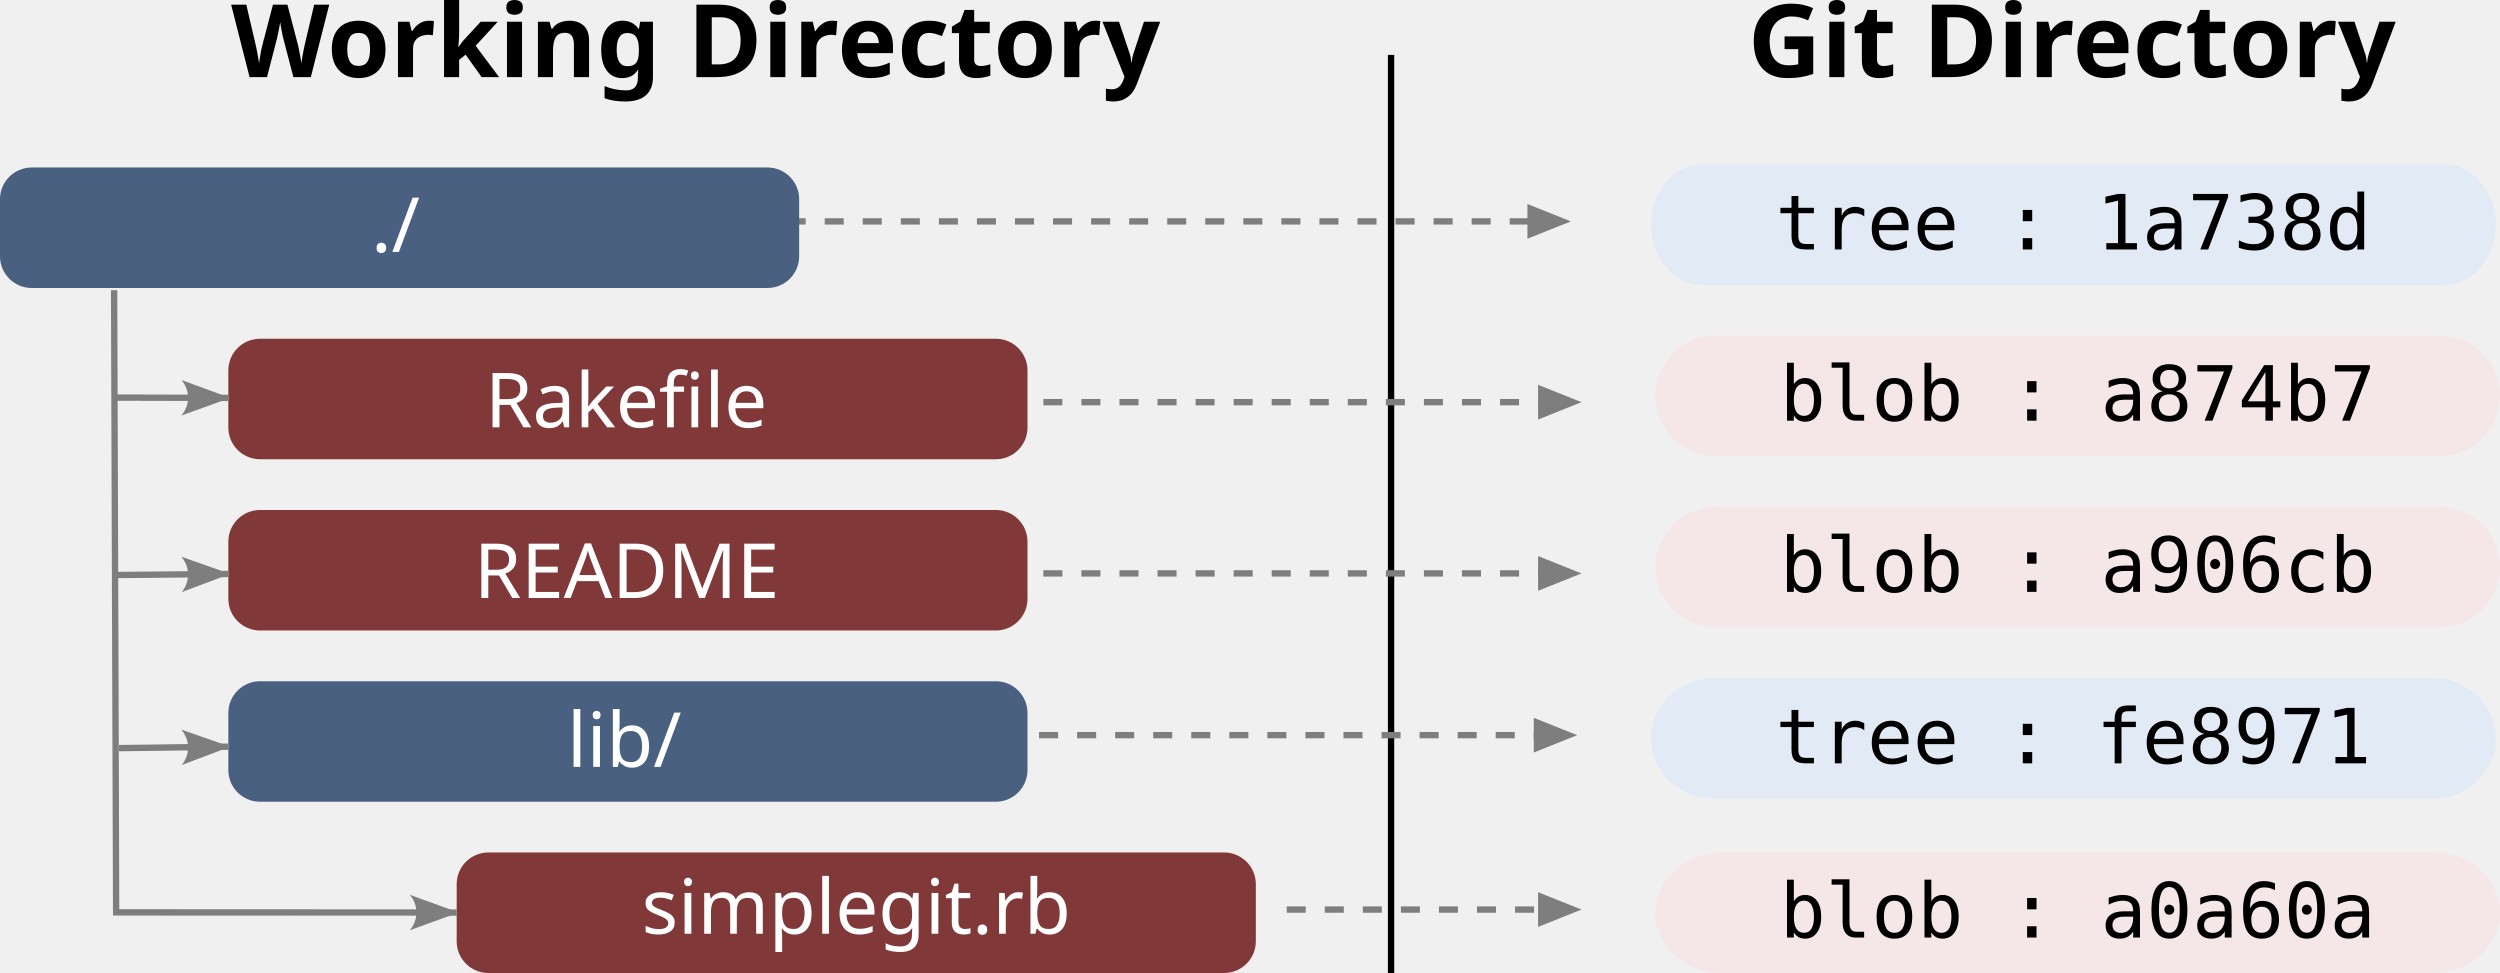
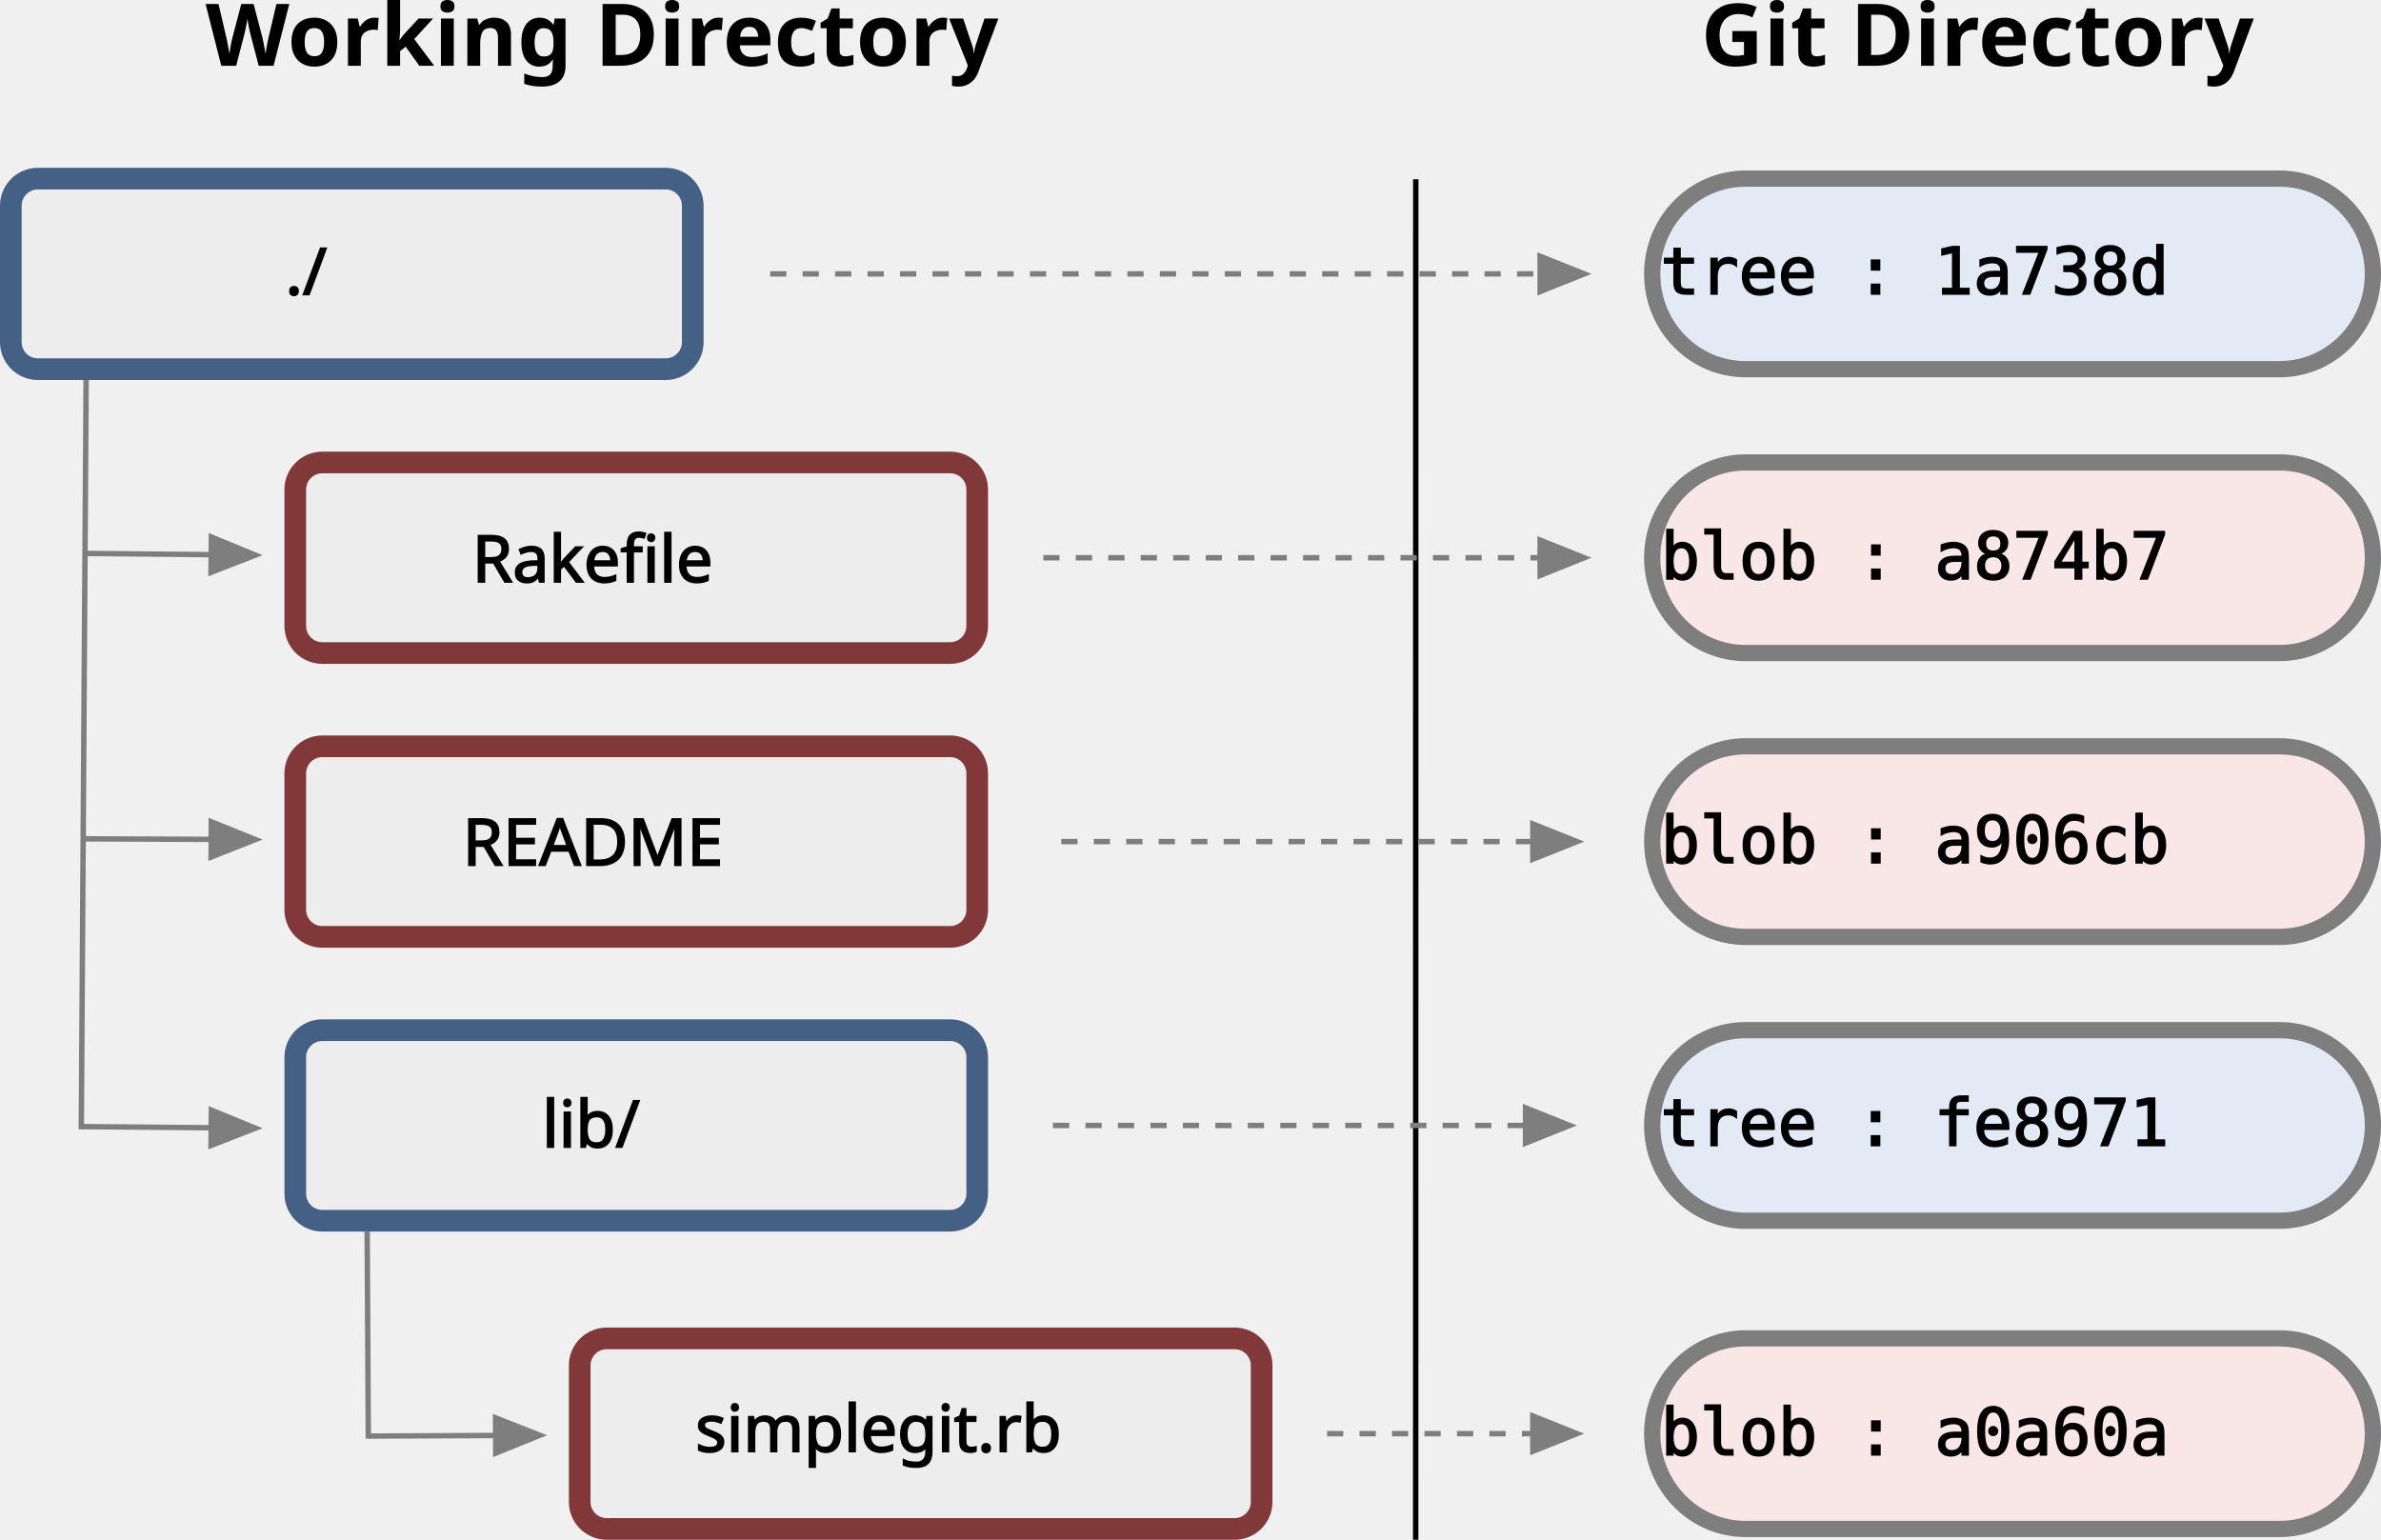
- <svg xmlns="http://www.w3.org/2000/svg" width="394.16" height="153.406" version="1.1" id="svg31957">
+ <svg xmlns="http://www.w3.org/2000/svg" width="439.936" height="284.509" version="1.1" id="svg31957" xml:space="preserve">
  <defs id="defs31909">
-     <marker style="overflow:visible" id="Arrow2" refX="6" refY="0" orient="auto-start-reverse" markerWidth="7.7" markerHeight="5.6" viewBox="0 0 7.7 5.6" preserveAspectRatio="xMidYMid">
-       <path transform="scale(0.7)" d="M -2,-4 9,0 -2,4 c 2,-2.33 2,-5.66 0,-8 z" style="fill:context-stroke;fill-rule:evenodd;stroke:none" id="arrow2L" />
-     </marker>
-     <marker orient="auto" refY="0" refX="0" id="Arrow1Lend_7e7e7e_1.000000px" style="overflow:visible">
+     <marker orient="auto" refY="0" refX="0" id="Arrow1Lend_7e7e7e_1.000000px" style="overflow:visible" viewBox="0 0 6.846 5.477" markerWidth="10" markerHeight="8" preserveAspectRatio="xMidYMid">
      <path id="path_Arrow1Lend_7e7e7e_1.000000px" d="M -5,0 V -2 L 0,0 -5,2 Z" style="fill:#7e7e7e;fill-rule:evenodd;stroke:#7e7e7e;stroke-width:1px;marker-start:none" />
    </marker>
-     <marker style="overflow:visible" id="Arrow2-7" refX="6" refY="0" orient="auto-start-reverse" markerWidth="7.7" markerHeight="5.6" viewBox="0 0 7.7 5.6" preserveAspectRatio="xMidYMid">
-       <path transform="scale(0.7)" d="M -2,-4 9,0 -2,4 c 2,-2.33 2,-5.66 0,-8 z" style="fill:context-stroke;fill-rule:evenodd;stroke:none" id="arrow2L-7" />
-     </marker>
-     <marker style="overflow:visible" id="Arrow2-4" refX="6" refY="0" orient="auto-start-reverse" markerWidth="7.7" markerHeight="5.6" viewBox="0 0 7.7 5.6" preserveAspectRatio="xMidYMid">
-       <path transform="scale(0.7)" d="M -2,-4 9,0 -2,4 c 2,-2.33 2,-5.66 0,-8 z" style="fill:context-stroke;fill-rule:evenodd;stroke:none" id="arrow2L-8" />
-     </marker>
-     <marker style="overflow:visible" id="Arrow2-2" refX="6" refY="0" orient="auto-start-reverse" markerWidth="7.7" markerHeight="5.6" viewBox="0 0 7.7 5.6" preserveAspectRatio="xMidYMid">
-       <path transform="scale(0.7)" d="M -2,-4 9,0 -2,4 c 2,-2.33 2,-5.66 0,-8 z" style="fill:context-stroke;fill-rule:evenodd;stroke:none" id="arrow2L-89" />
-     </marker>
  </defs>
-   <path id="24" style="fill:none;stroke:#7e7e7e;stroke-width:1px;stroke-dasharray:3, 3;marker-start:none;marker-end:url(#Arrow1Lend_7e7e7e_1.000000px)" d="M 124.026,34.906 H 246.32" />
-   <rect id="713" width="140" height="19" x="27.68" y="0.656" style="fill:none;stroke:none;stroke-width:1px" />
-   <text id="713_text" x="39.68" y="-5.344" style="font-size:16px;font-family:BryantPro-Bold;fill:#000000;stroke:#000000;stroke-width:0">
-     <tspan id="713_line1" text-anchor="middle" x="109.68" y="12.156" text-align="center" font-family="BryantPro-Regular" font-weight="bold" font-size="16px" fill="#000000" stroke="#000000" style="font-style:normal;font-variant:normal;font-weight:bold;font-stretch:normal;font-family:sans-serif;-inkscape-font-specification:'sans-serif Bold'">Working Directory</tspan>
-   </text>
-   <rect id="714" width="102" height="19" x="265.72" y="0.656" style="fill:none;stroke:none;stroke-width:1px" />
-   <text id="714_text" x="275.646" y="-5.344" style="font-size:16px;font-family:BryantPro-Bold;fill:#000000;stroke:#000000;stroke-width:0">
-     <tspan id="714_line1" text-anchor="middle" x="326.646" y="12.156" text-align="center" font-family="BryantPro-Regular" font-weight="bold" font-size="16px" fill="#000000" stroke="#000000" style="font-style:normal;font-variant:normal;font-weight:bold;font-stretch:normal;font-family:sans-serif;-inkscape-font-specification:'sans-serif Bold'">Git Directory</tspan>
-   </text>
-   <path id="826" style="fill:none;stroke:#000000;stroke-width:1px;marker-start:none;marker-end:none" d="m 219.32,8.656 v 144.75" />
-   <path id="793" style="fill:none;stroke:#7e7e7e;stroke-width:1px;stroke-dasharray:3, 3;marker-start:none;marker-end:url(#Arrow1Lend_7e7e7e_1.000000px)" d="m 163.82,115.906 h 83.5" />
-   <g id="g32308" transform="translate(0,0.65625)">
-     <rect id="808" width="133.16" height="19" x="260.32" y="106.25" rx="9.911" ry="9.5" style="fill:#e1eaf5;stroke:none;stroke-width:3px" />
-     <text id="808_text" x="260.32" y="104.198" style="font-size:12px;font-family:Inconsolata;fill:#000000;stroke:#000000;stroke-width:0">
-       <tspan id="808_line1" text-anchor="middle" x="326.9" y="119.698" text-align="center" font-family="Inconsolata" font-size="12px" fill="#000000" stroke="#000000">tree : fe8971</tspan>
+   <g id="g32297" transform="translate(36.27643,118.5434)" style="stroke:#7e7e7e;stroke-opacity:1">
+     <rect id="800" width="133.16" height="35.212" x="269" y="128.754" rx="17.239" ry="17.606" style="fill:#f9e6e6;fill-opacity:1;stroke:#7e7e7e;stroke-width:3px;stroke-opacity:1" />
+     <text id="800_text" x="269.042" y="134.772" style="font-size:12px;font-family:Inconsolata;fill:#000000;fill-opacity:1;stroke:#000000;stroke-width:0.3;stroke-dasharray:none;stroke-opacity:1">
+       <tspan id="800_line1" text-anchor="middle" x="335.622" y="150.272" text-align="center" font-family="Inconsolata" font-size="12px" fill="#000000" stroke="#000000" style="fill:#000000;fill-opacity:1;stroke:#000000;stroke-width:0.3;stroke-dasharray:none;stroke-opacity:1">blob : a0a60a</tspan>
    </text>
  </g>
-   <g id="g32341" transform="translate(0,0.65625)">
-     <rect id="809" width="133.16" height="19" x="260.32" y="25.25" rx="8.053" ry="9.5" style="fill:#e1eaf5;stroke:none;stroke-width:3px" />
-     <text id="809_text" x="260.32" y="23.168" style="font-size:12px;font-family:Inconsolata;fill:#000000;stroke:#000000;stroke-width:0">
-       <tspan id="809_line1" text-anchor="middle" x="326.9" y="38.668" text-align="center" font-family="Inconsolata" font-size="12px" fill="#000000" stroke="#000000">tree : 1a738d</tspan>
+   <g id="g32297-7" transform="translate(36.27643,9.145291)" style="stroke:#7e7e7e;stroke-opacity:1">
+     <rect id="800-4" width="133.16" height="35.212" x="269" y="128.754" rx="17.239" ry="17.606" style="fill:#f9e6e6;fill-opacity:1;stroke:#7e7e7e;stroke-width:3px;stroke-opacity:1" />
+     <text id="800_text-5" x="269.042" y="134.772" style="font-size:12px;font-family:Inconsolata;fill:#000000;fill-opacity:1;stroke:#000000;stroke-width:0.3;stroke-dasharray:none;stroke-opacity:1">
+       <tspan id="800_line1-2" text-anchor="middle" x="335.622" y="150.272" text-align="center" font-family="Inconsolata" font-size="12px" fill="#000000" stroke="#000000" style="fill:#000000;fill-opacity:1;stroke:#000000;stroke-width:0.3;stroke-dasharray:none;stroke-opacity:1">blob : a906cb</tspan>
    </text>
  </g>
-   <path id="792" style="fill:none;stroke:#7e7e7e;stroke-width:1px;stroke-dasharray:3, 3;marker-start:none;marker-end:url(#Arrow1Lend_7e7e7e_1.000000px)" d="M 164.5,63.406 H 248" />
-   <path id="827" style="fill:none;stroke:#7e7e7e;stroke-width:1px;stroke-dasharray:3, 3;marker-start:none;marker-end:url(#Arrow1Lend_7e7e7e_1.000000px)" d="M 164.5,90.406 H 248" />
-   <path id="795" style="fill:none;stroke:#7e7e7e;stroke-width:1px;stroke-dasharray:3, 3;marker-start:none;marker-end:url(#Arrow1Lend_7e7e7e_1.000000px)" d="M 202.868,143.406 H 248" />
-   <g id="g32297" transform="translate(0,0.65625)">
-     <rect id="800" width="133.16" height="19" x="261" y="133.75" rx="10.5" ry="9.5" style="fill:#f5e7e7;stroke:none;stroke-width:3px" />
-     <text id="800_text" x="261" y="131.662" style="font-size:12px;font-family:Inconsolata;fill:#000000;stroke:#000000;stroke-width:0">
-       <tspan id="800_line1" text-anchor="middle" x="327.58" y="147.162" text-align="center" font-family="Inconsolata" font-size="12px" fill="#000000" stroke="#000000">blob : a0a60a</tspan>
+   <g id="g32297-5" transform="translate(36.27643,-43.30287)" style="stroke:#7e7e7e;stroke-opacity:1">
+     <rect id="800-47" width="133.16" height="35.212" x="269" y="128.754" rx="17.239" ry="17.606" style="fill:#f9e6e6;fill-opacity:1;stroke:#7e7e7e;stroke-width:3px;stroke-opacity:1" />
+     <text id="800_text-4" x="269.042" y="134.772" style="font-size:12px;font-family:Inconsolata;fill:#000000;fill-opacity:1;stroke:#000000;stroke-width:0.3;stroke-dasharray:none;stroke-opacity:1">
+       <tspan id="800_line1-4" text-anchor="middle" x="335.622" y="150.272" text-align="center" font-family="Inconsolata" font-size="12px" fill="#000000" stroke="#000000" style="fill:#000000;fill-opacity:1;stroke:#000000;stroke-width:0.3;stroke-dasharray:none;stroke-opacity:1">blob : a874b7</tspan>
    </text>
  </g>
-   <g id="g32319" transform="translate(0,0.65625)">
-     <rect id="804" width="133.16" height="19" x="261" y="79.25" rx="9.624" ry="9.5" style="fill:#f5e7e7;stroke:none;stroke-width:3px" />
-     <text id="804_text" x="261" y="77.162" style="font-size:12px;font-family:Inconsolata;fill:#000000;stroke:#000000;stroke-width:0">
-       <tspan id="804_line1" text-anchor="middle" x="327.58" y="92.662" text-align="center" font-family="Inconsolata" font-size="12px" fill="#000000" stroke="#000000">blob : a906cb</tspan>
+   <g id="g32297-3" transform="translate(36.27643,61.59345)" style="stroke:#7e7e7e;stroke-opacity:1">
+     <rect id="800-0" width="133.16" height="35.212" x="269" y="128.754" rx="17.239" ry="17.606" style="fill:#e1eaf5;fill-opacity:1;stroke:#7e7e7e;stroke-width:3px;stroke-opacity:1" />
+     <text id="800_text-7" x="268.982" y="134.568" style="font-size:12px;font-family:Inconsolata;fill:#000000;fill-opacity:1;stroke:#000000;stroke-width:0.3;stroke-dasharray:none;stroke-opacity:1">
+       <tspan id="800_line1-8" text-anchor="middle" x="335.562" y="150.068" text-align="center" font-family="Inconsolata" font-size="12px" fill="#000000" stroke="#000000" style="fill:#000000;fill-opacity:1;stroke:#000000;stroke-width:0.3;stroke-dasharray:none;stroke-opacity:1">tree : fe8971</tspan>
    </text>
  </g>
-   <g id="g32330" transform="translate(0,0.65625)">
-     <rect id="805" width="133.16" height="19" x="261" y="52.25" rx="9.456" ry="9.5" style="fill:#f5e7e7;stroke:none;stroke-width:3px" />
-     <text id="805_text" x="261" y="50.162" style="font-size:12px;font-family:Inconsolata;fill:#000000;stroke:#000000;stroke-width:0">
-       <tspan id="805_line1" text-anchor="middle" x="327.58" y="65.662" text-align="center" font-family="Inconsolata" font-size="12px" fill="#000000" stroke="#000000">blob : a874b7</tspan>
+   <g id="g32297-3-6" transform="translate(36.27643,-95.75103)" style="stroke:#7e7e7e;stroke-opacity:1">
+     <rect id="800-0-8" width="133.16" height="35.212" x="269" y="128.754" rx="17.239" ry="17.606" style="fill:#e1eaf5;fill-opacity:1;stroke:#7e7e7e;stroke-width:3px;stroke-opacity:1" />
+     <text id="800_text-7-8" x="268.982" y="134.568" style="font-size:12px;font-family:Inconsolata;fill:#000000;fill-opacity:1;stroke:#000000;stroke-width:0.3;stroke-dasharray:none;stroke-opacity:1">
+       <tspan id="800_line1-8-4" text-anchor="middle" x="335.562" y="150.068" text-align="center" font-family="Inconsolata" font-size="12px" fill="#000000" stroke="#000000" style="fill:#000000;fill-opacity:1;stroke:#000000;stroke-width:0.3;stroke-dasharray:none;stroke-opacity:1">tree : 1a738d</tspan>
    </text>
  </g>
-   <g id="g32242" transform="translate(0,0.65625)">
-     <rect id="736" width="126" height="19" x="0" y="25.75" rx="5" ry="5" style="fill:#4a6080;stroke:none;stroke-width:4px" />
-     <text id="736_text" x="-0.642" y="23.567" style="font-size:12px;font-family:BryantPro-Medium;fill:#ffffff;stroke:#000000;stroke-width:0">
-       <tspan id="736_line1" text-anchor="middle" x="62.358" y="39.067" text-align="center" font-family="BryantPro-Medium" font-size="12px" fill="#ffffff" stroke="#ffffff" style="font-style:normal;font-variant:normal;font-weight:normal;font-stretch:normal;font-family:sans-serif;-inkscape-font-specification:sans-serif">./</tspan>
+   <g id="g32242" transform="translate(-5.727966,25.12086)" style="stroke:#446084;stroke-opacity:1">
+     <rect id="740-0-5-5-4" width="126" height="35.212" x="7.728" y="7.882" rx="5" ry="5" style="fill:#ededed;fill-opacity:1;stroke:#446084;stroke-width:4px;stroke-opacity:1" />
+     <text id="736_text" x="7.086" y="13.805" style="font-size:12px;font-family:BryantPro-Medium;fill:#000000;fill-opacity:1;stroke:#000000;stroke-width:0.3;stroke-dasharray:none;stroke-opacity:1">
+       <tspan id="736_line1" text-anchor="middle" x="70.086" y="29.305" text-align="center" font-family="BryantPro-Medium" font-size="12px" fill="#ffffff" stroke="#ffffff" style="font-style:normal;font-variant:normal;font-weight:normal;font-stretch:normal;font-family:sans-serif;-inkscape-font-specification:sans-serif;fill:#000000;fill-opacity:1;stroke:#000000;stroke-width:0.3;stroke-dasharray:none;stroke-opacity:1">./</tspan>
    </text>
  </g>
-   <g id="g32253" transform="translate(0,0.65625)">
-     <rect id="737" width="126" height="19" x="36" y="52.75" rx="5" ry="5" style="fill:#803838;stroke:none;stroke-width:4px" />
-     <text id="737_text" x="35.73" y="51.224" style="font-size:12px;font-family:BryantPro-Medium;fill:#ffffff;stroke:#000000;stroke-width:0">
-       <tspan id="737_line1" text-anchor="middle" x="98.73" y="66.724" text-align="center" font-family="BryantPro-Medium" font-size="12px" fill="#ffffff" stroke="#ffffff" style="font-style:normal;font-variant:normal;font-weight:normal;font-stretch:normal;font-family:sans-serif;-inkscape-font-specification:sans-serif">Rakefile</tspan>
+   <g id="g32253" transform="translate(29.02985,39.1875)">
+     <rect id="740-0-5-5" width="126" height="35.212" x="25.526" y="46.263" rx="5" ry="5" style="fill:#ededed;fill-opacity:1;stroke:#803838;stroke-width:4px;stroke-opacity:1" />
+     <text id="737_text" x="25.257" y="52.843" style="font-size:12px;font-family:BryantPro-Medium;fill:#000000;fill-opacity:1;stroke:#000000;stroke-width:0.3;stroke-dasharray:none;stroke-opacity:1">
+       <tspan id="737_line1" text-anchor="middle" x="88.257" y="68.343" text-align="center" font-family="BryantPro-Medium" font-size="12px" fill="#ffffff" stroke="#ffffff" style="font-style:normal;font-variant:normal;font-weight:normal;font-stretch:normal;font-family:sans-serif;-inkscape-font-specification:sans-serif;fill:#000000;fill-opacity:1;stroke:#000000;stroke-width:0.3;stroke-dasharray:none;stroke-opacity:1">Rakefile</tspan>
    </text>
  </g>
-   <g id="g32264" transform="translate(0,0.65625)">
-     <rect id="738" width="126" height="19" x="36" y="79.75" rx="5" ry="5" style="fill:#803838;stroke:none;stroke-width:4px" />
-     <text id="738_text" x="35.795" y="78.124" style="font-size:12px;font-family:BryantPro-Medium;fill:#ffffff;stroke:#000000;stroke-width:0">
-       <tspan id="738_line1" text-anchor="middle" x="98.795" y="93.624" text-align="center" font-family="BryantPro-Medium" font-size="12px" fill="#ffffff" stroke="#ffffff" style="font-style:normal;font-variant:normal;font-weight:normal;font-stretch:normal;font-family:sans-serif;-inkscape-font-specification:sans-serif">README</tspan>
+   <g id="g32264" transform="translate(140.6917,187.1274)">
+     <rect id="740-0" width="126" height="35.212" x="-86.136" y="-49.229" rx="5" ry="5" style="fill:#ededed;fill-opacity:1;stroke:#803838;stroke-width:4px;stroke-opacity:1" />
+     <text id="740_text-6" x="-86.341" y="-42.748" style="font-size:12px;font-family:BryantPro-Medium;fill:#000000;fill-opacity:1;stroke:#000000;stroke-width:0.3;stroke-dasharray:none;stroke-opacity:1">
+       <tspan id="740_line1-1" text-anchor="middle" x="-23.341" y="-27.248" text-align="center" font-family="BryantPro-Medium" font-size="12px" fill="#ffffff" stroke="#ffffff" style="font-style:normal;font-variant:normal;font-weight:normal;font-stretch:normal;font-family:sans-serif;-inkscape-font-specification:sans-serif;fill:#000000;fill-opacity:1;stroke:#000000;stroke-width:0.3;stroke-dasharray:none;stroke-opacity:1">README</tspan>
    </text>
  </g>
-   <g id="g32275" transform="translate(0,0.65625)">
-     <rect id="739" width="126" height="19" x="36" y="106.75" rx="5" ry="5" style="fill:#4a6080;stroke:none;stroke-width:4px" />
-     <text id="739_text" x="35.435" y="104.752" style="font-size:12px;font-family:BryantPro-Medium;fill:#ffffff;stroke:#000000;stroke-width:0">
-       <tspan id="739_line1" text-anchor="middle" x="98.435" y="120.252" text-align="center" font-family="BryantPro-Medium" font-size="12px" fill="#ffffff" stroke="#ffffff" style="font-style:normal;font-variant:normal;font-weight:normal;font-stretch:normal;font-family:sans-serif;-inkscape-font-specification:sans-serif">lib/</tspan>
+   <g id="g32275" transform="translate(16.05614,127.597)" style="stroke:#446084;stroke-opacity:1">
+     <rect id="740-0-5" width="126" height="35.212" x="38.5" y="62.75" rx="5" ry="5" style="fill:#ededed;fill-opacity:1;stroke:#446084;stroke-width:4px;stroke-opacity:1" />
+     <text id="739_text" x="37.935" y="68.858" style="font-size:12px;font-family:BryantPro-Medium;fill:#000000;fill-opacity:1;stroke:#000000;stroke-width:0.3;stroke-dasharray:none;stroke-opacity:1">
+       <tspan id="739_line1" text-anchor="middle" x="100.935" y="84.358" text-align="center" font-family="BryantPro-Medium" font-size="12px" fill="#ffffff" stroke="#ffffff" style="font-style:normal;font-variant:normal;font-weight:normal;font-stretch:normal;font-family:sans-serif;-inkscape-font-specification:sans-serif;fill:#000000;fill-opacity:1;stroke:#000000;stroke-width:0.3;stroke-dasharray:none;stroke-opacity:1">lib/</tspan>
    </text>
  </g>
-   <g id="g32286" transform="translate(0,0.65625)">
-     <rect id="740" width="126" height="19" x="72" y="133.75" rx="5" ry="5" style="fill:#803838;stroke:none;stroke-width:4px" />
-     <text id="740_text" x="72.003" y="131.061" style="font-size:12px;font-family:BryantPro-Medium;fill:#ffffff;stroke:#000000;stroke-width:0">
-       <tspan id="740_line1" text-anchor="middle" x="135.003" y="146.561" text-align="center" font-family="BryantPro-Medium" font-size="12px" fill="#ffffff" stroke="#ffffff" style="font-style:normal;font-variant:normal;font-weight:normal;font-stretch:normal;font-family:sans-serif;-inkscape-font-specification:sans-serif">simplegit.rb</tspan>
+   <g id="g32286" transform="translate(35.11229,113.547)">
+     <rect id="740" width="126" height="35.212" x="72" y="133.75" rx="5" ry="5" style="fill:#ededed;fill-opacity:1;stroke:#803838;stroke-width:4px;stroke-opacity:1" />
+     <text id="740_text" x="72.003" y="139.167" style="font-size:12px;font-family:BryantPro-Medium;fill:#000000;fill-opacity:1;stroke:#000000;stroke-width:0.3;stroke-dasharray:none;stroke-opacity:1">
+       <tspan id="740_line1" text-anchor="middle" x="135.003" y="154.667" text-align="center" font-family="BryantPro-Medium" font-size="12px" fill="#ffffff" stroke="#ffffff" style="font-style:normal;font-variant:normal;font-weight:normal;font-stretch:normal;font-family:sans-serif;-inkscape-font-specification:sans-serif;fill:#000000;fill-opacity:1;stroke:#000000;stroke-width:0.3;stroke-dasharray:none;stroke-opacity:1">simplegit.rb</tspan>
    </text>
  </g>
-   <path style="display:inline;fill:none;fill-rule:evenodd;stroke:#7e7e7e;stroke-width:1px;stroke-linecap:butt;stroke-linejoin:miter;stroke-opacity:1" d="m 17.993,45.752 0.319,98.444" id="path32446" />
-   <path style="display:inline;fill:none;fill-rule:evenodd;stroke:#7e7e7e;stroke-width:1px;stroke-linecap:butt;stroke-linejoin:miter;stroke-opacity:1;marker-end:url(#Arrow2)" d="M 17.827,143.848 72,143.875" id="path32454" />
-   <path style="display:inline;fill:none;fill-rule:evenodd;stroke:#7e7e7e;stroke-width:1px;stroke-linecap:butt;stroke-linejoin:miter;stroke-opacity:1;marker-end:url(#Arrow2-7)" d="M 18.735,117.953 36,117.728" id="path32454-5" />
-   <path style="display:inline;fill:none;fill-rule:evenodd;stroke:#7e7e7e;stroke-width:1px;stroke-linecap:butt;stroke-linejoin:miter;stroke-opacity:1;marker-end:url(#Arrow2-4)" d="M 18.438,90.657 36,90.493" id="path32454-1" />
-   <path style="display:inline;fill:none;fill-rule:evenodd;stroke:#7e7e7e;stroke-width:1px;stroke-linecap:butt;stroke-linejoin:miter;stroke-opacity:1;marker-end:url(#Arrow2-2)" d="M 18.382,62.687 36,62.735" id="path32454-3" />
+   <text id="713_text" x="47.462" y="-5.344" style="font-size:16px;font-family:BryantPro-Bold;fill:#000000;stroke:#000000;stroke-width:0">
+     <tspan id="713_line1" text-anchor="middle" x="117.462" y="12.156" text-align="center" font-family="BryantPro-Regular" font-weight="bold" font-size="16px" fill="#000000" stroke="#000000" style="font-style:normal;font-variant:normal;font-weight:bold;font-stretch:normal;font-family:sans-serif;-inkscape-font-specification:'sans-serif Bold'">Working Directory</tspan>
+   </text>
+   <text id="714_text" x="320.603" y="-5.344" style="font-size:16px;font-family:BryantPro-Bold;fill:#000000;stroke:#000000;stroke-width:0">
+     <tspan id="714_line1" text-anchor="middle" x="371.603" y="12.156" text-align="center" font-family="BryantPro-Regular" font-weight="bold" font-size="16px" fill="#000000" stroke="#000000" style="font-style:normal;font-variant:normal;font-weight:bold;font-stretch:normal;font-family:sans-serif;-inkscape-font-specification:'sans-serif Bold'">Git Directory</tspan>
+   </text>
+   <path id="826" style="fill:none;stroke:#000000;stroke-width:1px;marker-start:none;marker-end:none" d="m 261.592,33.121 -0.016,251.388" />
+   <path id="795" style="fill:none;stroke:#7e7e7e;stroke-width:1px;stroke-dasharray:3, 3;marker-start:none;marker-end:url(#Arrow1Lend_7e7e7e_1.000000px)" d="m 245.202,264.903 h 45.552" />
+   <path id="793" style="fill:none;stroke:#7e7e7e;stroke-width:1px;stroke-dasharray:3, 3;marker-start:none;marker-end:url(#Arrow1Lend_7e7e7e_1.000000px)" d="M 194.556,207.953 H 289.407" />
+   <path id="827" style="fill:none;stroke:#7e7e7e;stroke-width:1px;stroke-dasharray:3, 3;marker-start:none;marker-end:url(#Arrow1Lend_7e7e7e_1.000000px)" d="m 196.092,155.505 h 94.662" />
+   <path id="792" style="fill:none;stroke:#7e7e7e;stroke-width:1px;stroke-dasharray:3, 3;marker-start:none;marker-end:url(#Arrow1Lend_7e7e7e_1.000000px)" d="m 192.772,103.057 h 99.328" />
+   <path id="24" style="fill:none;stroke:#7e7e7e;stroke-width:1px;stroke-dasharray:3, 3;marker-start:none;marker-end:url(#Arrow1Lend_7e7e7e_1.000000px)" d="m 142.298,50.609 h 149.802" />
+   <path style="display:inline;fill:none;fill-rule:evenodd;stroke:#7e7e7e;stroke-width:1px;stroke-linecap:butt;stroke-linejoin:miter;stroke-opacity:1" d="M 15.913,70.215 15.021,208.667" id="path32446" />
+   <path style="display:inline;fill:none;fill-rule:evenodd;stroke:#7e7e7e;stroke-width:1px;stroke-linecap:butt;stroke-linejoin:miter;stroke-opacity:1" d="m 67.842,227.559 0.212,38.251" id="path32446-9" />
+   <path style="display:inline;fill:none;fill-rule:evenodd;stroke:#7e7e7e;stroke-width:1px;stroke-linecap:butt;stroke-linejoin:miter;stroke-opacity:1;marker-end:url(#Arrow1Lend_7e7e7e_1.000000px)" d="m 68.057,265.352 31.056,-0.148" id="path32454" />
+   <path style="display:inline;fill:none;fill-rule:evenodd;stroke:#7e7e7e;stroke-width:1px;stroke-linecap:butt;stroke-linejoin:miter;stroke-opacity:1;marker-end:url(#Arrow1Lend_7e7e7e_1.000000px)" d="m 15.025,208.166 31.531,0.283" id="path32454-5" />
+   <path style="display:inline;fill:none;fill-rule:evenodd;stroke:#7e7e7e;stroke-width:1px;stroke-linecap:butt;stroke-linejoin:miter;stroke-opacity:1;marker-end:url(#Arrow1Lend_7e7e7e_1.000000px)" d="m 15.368,154.996 31.188,0.128" id="path32454-1" />
+   <path style="display:inline;fill:none;fill-rule:evenodd;stroke:#7e7e7e;stroke-width:1px;stroke-linecap:butt;stroke-linejoin:miter;stroke-opacity:1;marker-end:url(#Arrow1Lend_7e7e7e_1.000000px)" d="m 15.707,102.26 30.849,0.303" id="path32454-3" />
+   <path style="display:inline;fill:none;fill-rule:evenodd;stroke:#000000;stroke-width:1px;stroke-linecap:butt;stroke-linejoin:miter;stroke-opacity:1" d="m 4.236,209.329 v 0" id="path16463" />
</svg>
